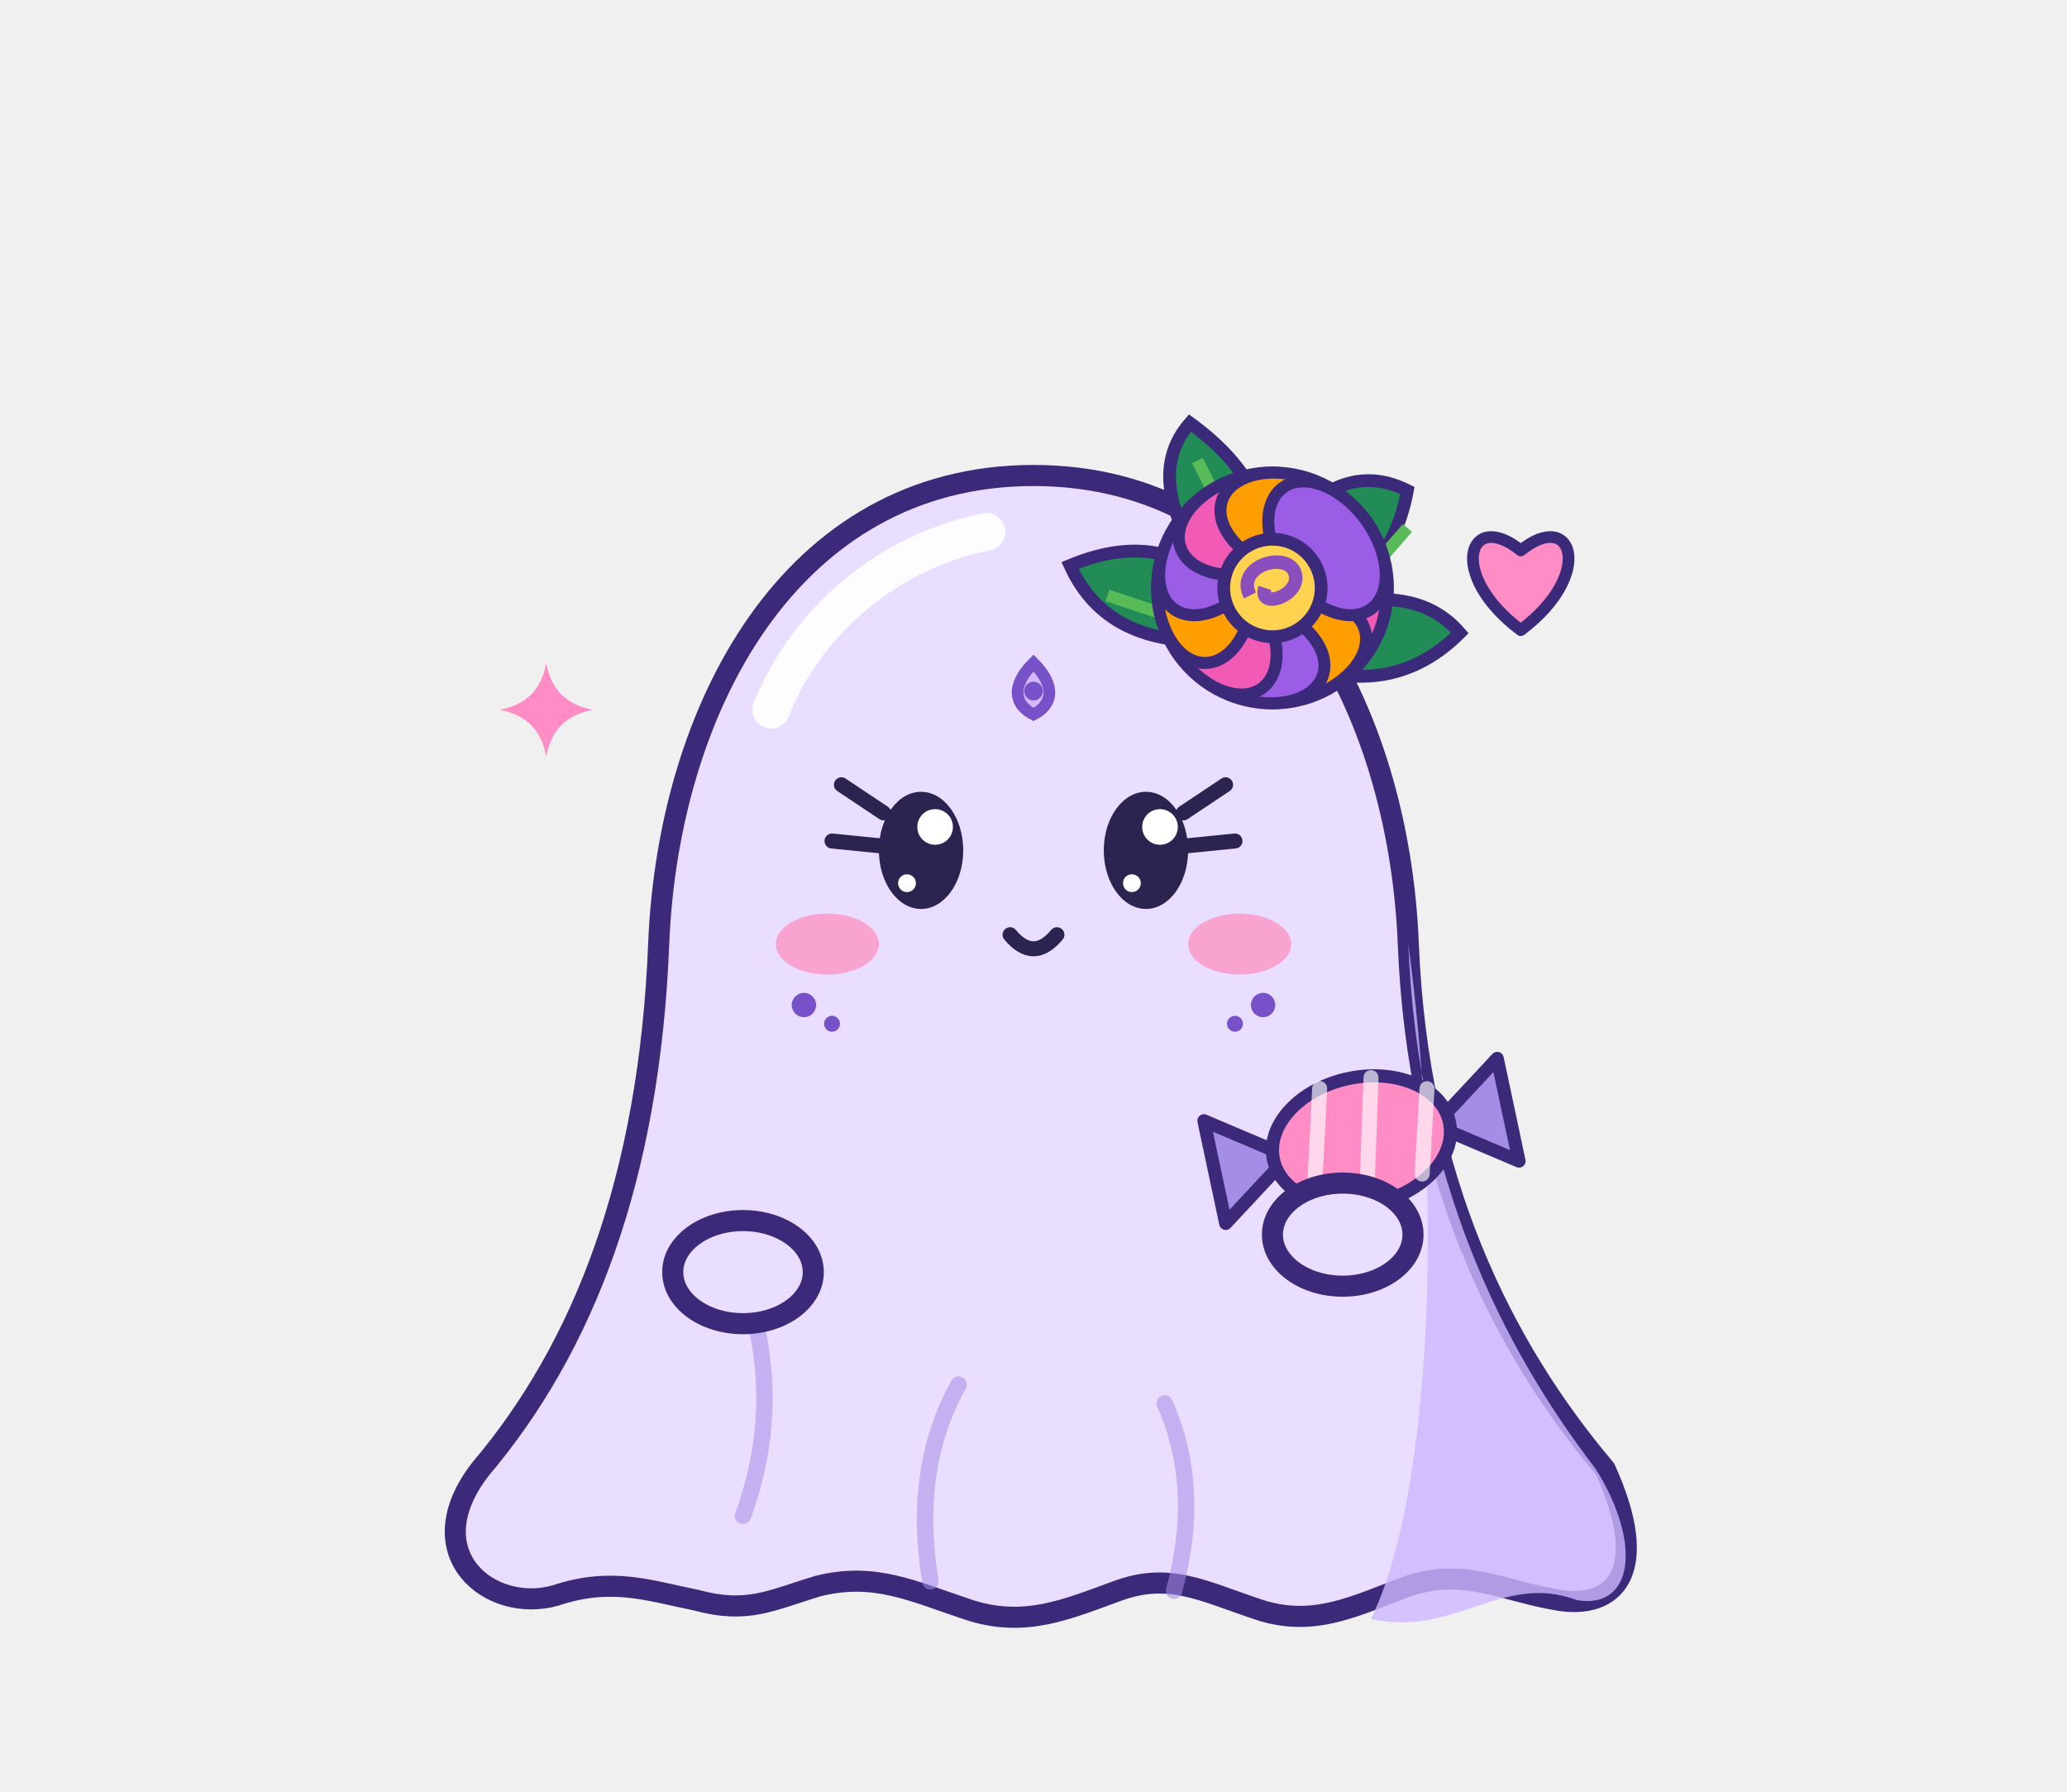
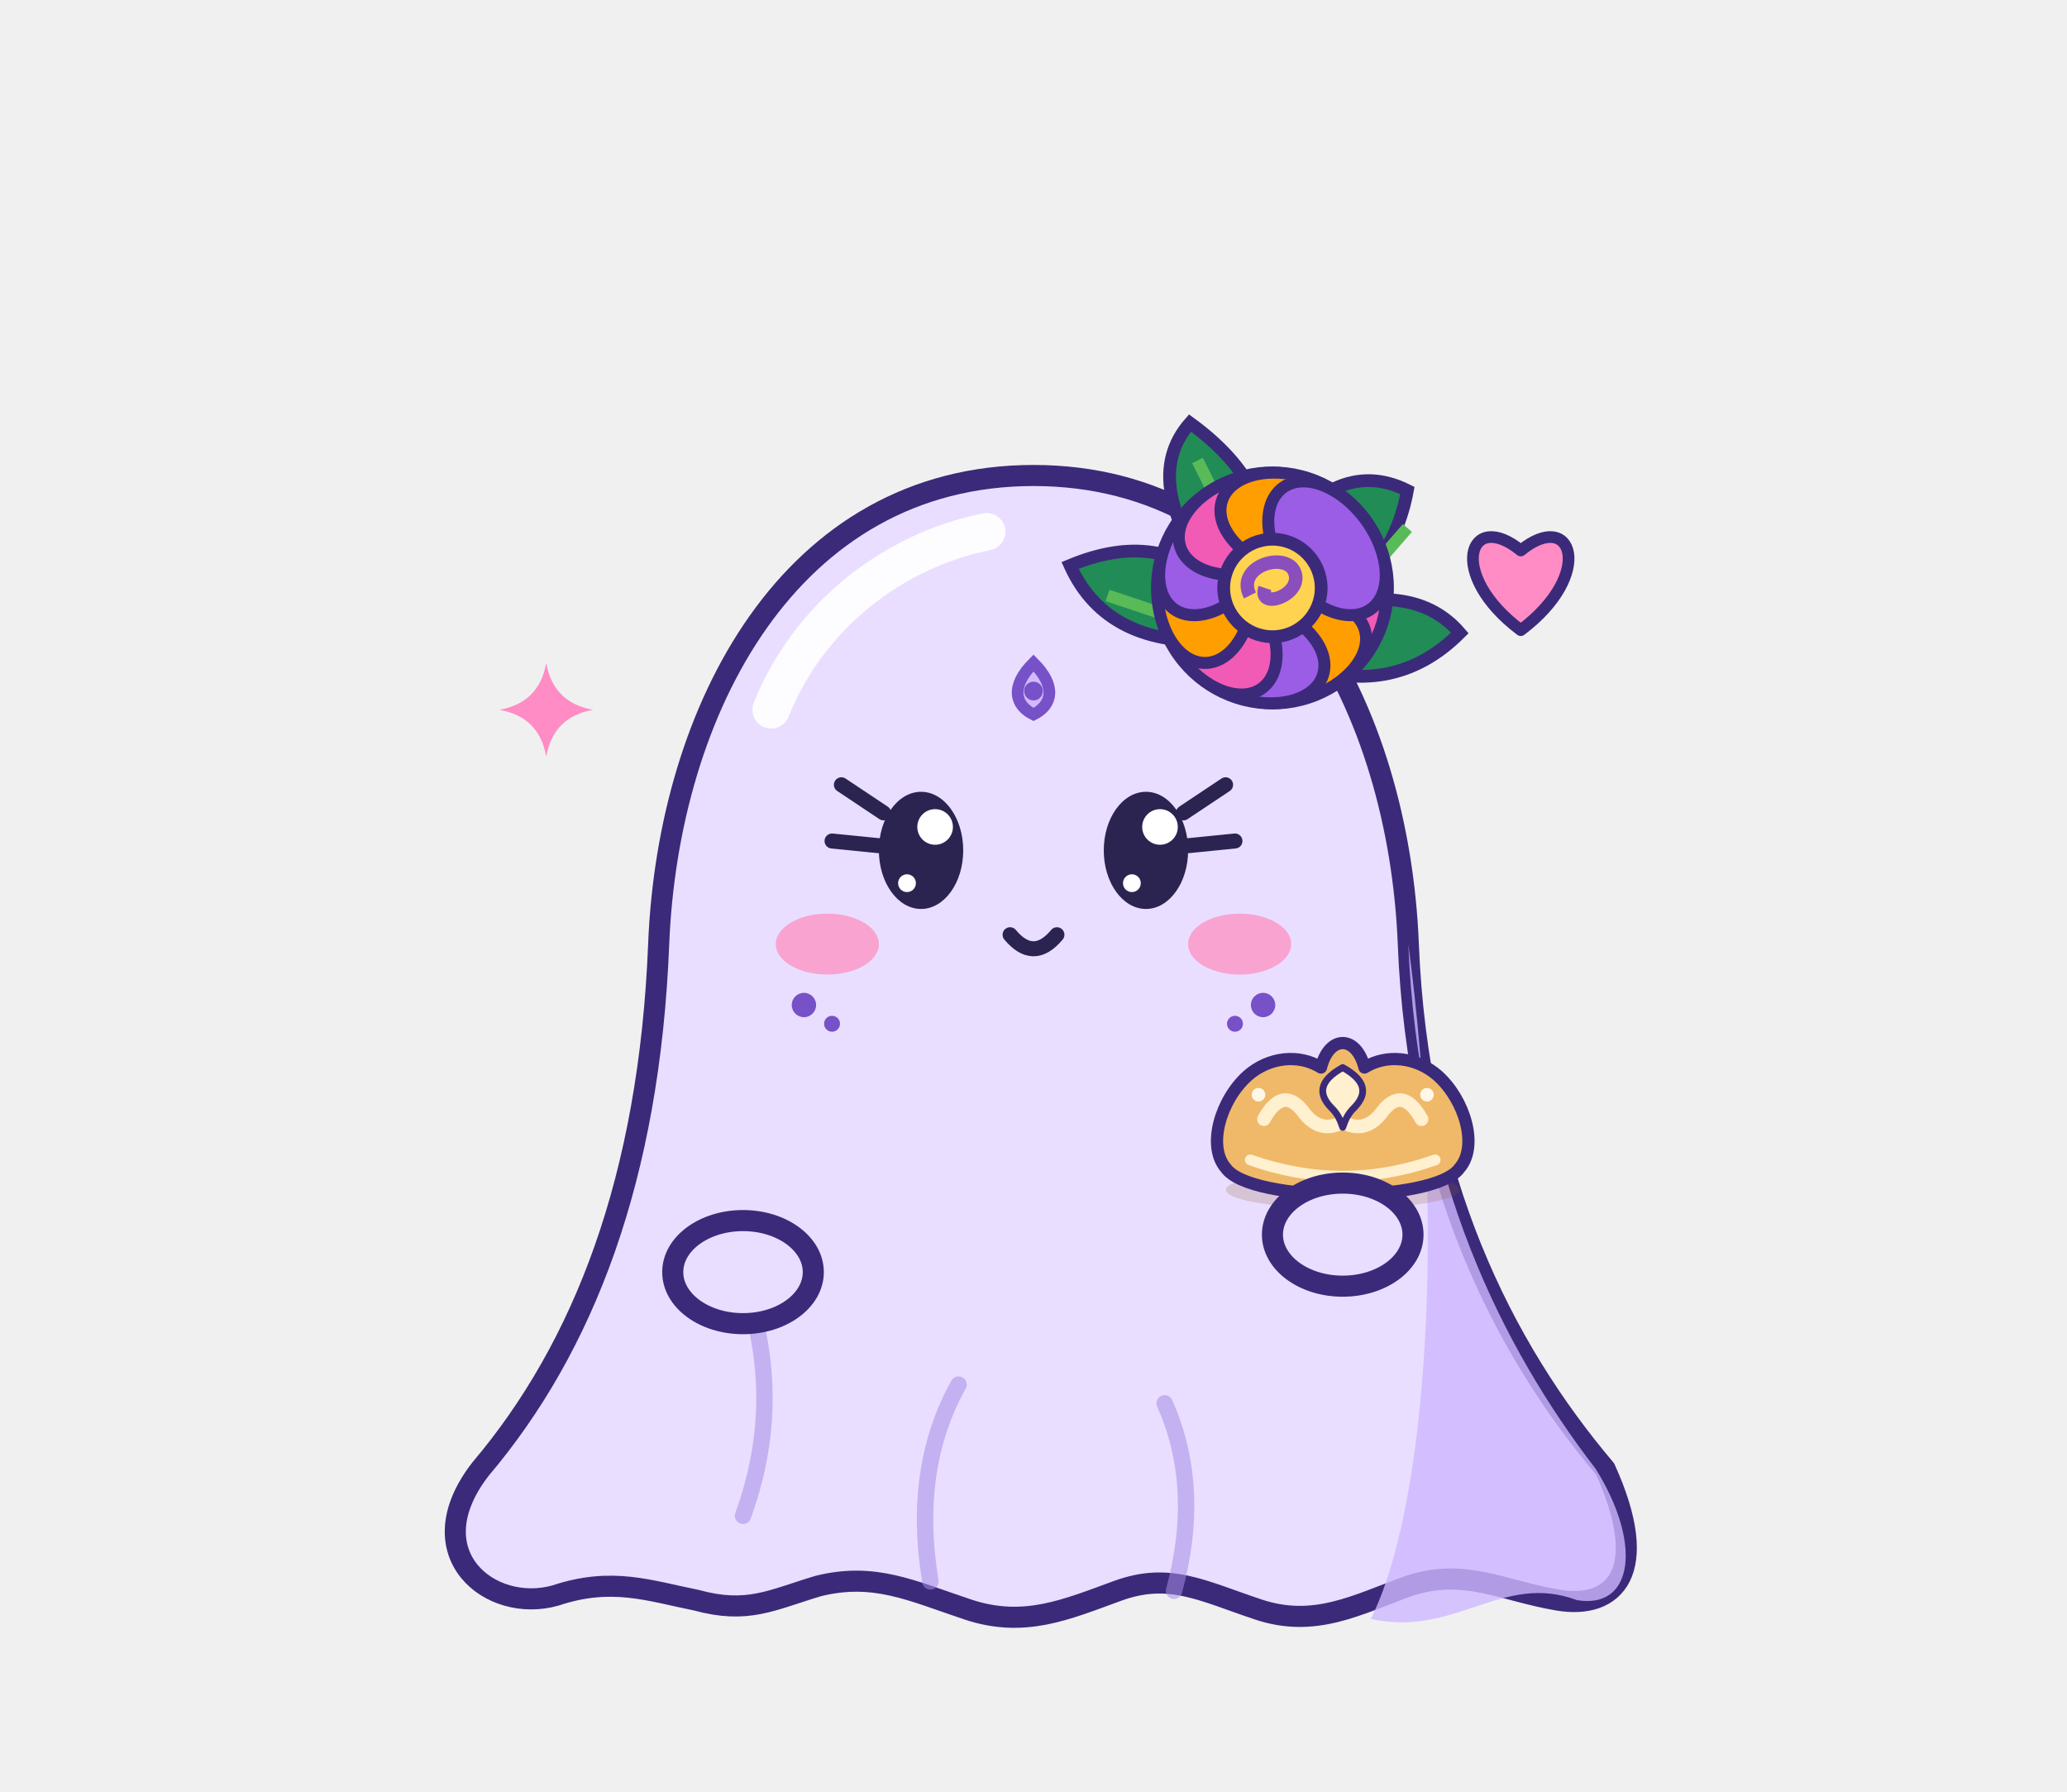
<svg xmlns="http://www.w3.org/2000/svg" viewBox="0 0 300 260" role="img" aria-label="Boo-buddy ghost 2">
  <g>
    <g transform="translate(150 205) scale(.68)">
      <g class="f d2">
        <g class="hop">
          <path d="M0 -200 C-52 -200 -78 -150 -80 -100 C-82 -50 -96 -14 -118 12 C-132 30 -116 43 -102 39 C-90 35 -82 38 -72 40 C-61 43 -56 40 -46 37 C-34 34 -26 38 -14 42 C-2 46 7 42 18 38 C29 34 36 38 48 42 C60 46 69 41 80 37 C92 33 100 38 112 40 C124 42 132 34 122 12 C100 -14 82 -50 80 -100 C78 -150 52 -200 0 -200Z" fill="#E9DEFF" stroke="#3B2A7A" stroke-width="4.5" stroke-linejoin="round" stroke-linecap="round">
            <animate attributeName="d" dur="2.8s" repeatCount="indefinite" calcMode="spline" keyTimes="0;0.33;0.66;1" keySplines=".4 0 .6 1;.4 0 .6 1;.4 0 .6 1" values="M0 -200 C-52 -200 -78 -150 -80 -100 C-82 -50 -96 -14 -118 12 C-132 30 -116 43 -102 39 C-90 35 -82 38 -72 40 C-61 43 -56 40 -46 37 C-34 34 -26 38 -14 42 C-2 46 7 42 18 38 C29 34 36 38 48 42 C60 46 69 41 80 37 C92 33 100 38 112 40 C124 42 132 34 122 12 C100 -14 82 -50 80 -100 C78 -150 52 -200 0 -200Z;M0 -200 C-52 -200 -78 -150 -80 -100 C-82 -50 -96 -14 -118 12 C-132 34 -116 46 -102 41 C-90 36 -82 33 -72 39 C-61 46 -56 43 -46 39 C-34 35 -26 34 -14 39 C-2 44 7 45 18 41 C29 37 36 34 48 39 C60 44 69 45 80 41 C92 37 100 34 112 39 C124 44 132 34 122 12 C100 -14 82 -50 80 -100 C78 -150 52 -200 0 -200Z;M0 -200 C-52 -200 -78 -150 -80 -100 C-82 -50 -96 -14 -118 12 C-132 26 -116 40 -102 37 C-90 34 -82 42 -72 44 C-61 46 -56 37 -46 34 C-34 31 -26 42 -14 45 C-2 48 7 37 18 35 C29 33 36 43 48 45 C60 47 69 37 80 34 C92 31 100 42 112 43 C124 44 132 34 122 12 C100 -14 82 -50 80 -100 C78 -150 52 -200 0 -200Z;M0 -200 C-52 -200 -78 -150 -80 -100 C-82 -50 -96 -14 -118 12 C-132 30 -116 43 -102 39 C-90 35 -82 38 -72 40 C-61 43 -56 40 -46 37 C-34 34 -26 38 -14 42 C-2 46 7 42 18 38 C29 34 36 38 48 42 C60 46 69 41 80 37 C92 33 100 38 112 40 C124 42 132 34 122 12 C100 -14 82 -50 80 -100 C78 -150 52 -200 0 -200Z" />
          </path>
          <path d="M80 -100 C82 -50 100 -14 120 12 C130 28 128 42 116 40 C100 34 90 48 72 44 C84 20 88 -40 80 -100Z" fill="#CDB8FF" opacity=".8" />
          <path d="M-62 22 q8 -22 2 -44 M-22 36 q-4 -24 6 -42 M30 38 q6 -22 -2 -40" stroke="#A58CE6" stroke-width="3.5" fill="none" stroke-linecap="round" opacity=".55" />
          <path d="M-56 -150 C-48 -170 -30 -184 -10 -188" stroke="#fff" stroke-width="8" fill="none" stroke-linecap="round" opacity=".9" />
          <path d="M0 -160 C-5 -155 -4 -151 0 -149 C4 -151 5 -155 0 -160Z" fill="#D2B9FF" stroke="#7751C8" stroke-width="2.5" />
          <circle cx="0" cy="-154" r="2" fill="#7751C8" />
          <g fill="#7751C8">
            <circle cx="-49" cy="-87" r="2.6" />
            <circle cx="-43" cy="-83" r="1.7" />
            <circle cx="49" cy="-87" r="2.6" />
            <circle cx="43" cy="-83" r="1.7" />
          </g>
        </g>
        <g class="eo">
          <ellipse cx="-24" cy="-120" rx="9" ry="12.5" fill="#2B2350" />
          <circle cx="-21" cy="-125" r="3.8" fill="#fff" />
          <circle cx="-27" cy="-113" r="1.9" fill="#fff" />
          <path d="M-32 -128 l-9 -6 M-33 -121 l-10 -1" stroke="#2B2350" stroke-width="3.2" stroke-linecap="round" />
          <ellipse cx="24" cy="-120" rx="9" ry="12.5" fill="#2B2350" />
          <circle cx="27" cy="-125" r="3.8" fill="#fff" />
          <circle cx="21" cy="-113" r="1.9" fill="#fff" />
          <path d="M32 -128 l9 -6 M33 -121 l10 -1" stroke="#2B2350" stroke-width="3.2" stroke-linecap="round" />
        </g>
        <g class="eh" opacity="0">
          <path d="M-34 -116 Q-24 -130 -14 -116 M14 -116 Q24 -130 34 -116" stroke="#2B2350" stroke-width="4.5" fill="none" stroke-linecap="round" />
          <path d="M-36 -124 l-8 -5 M36 -124 l8 -5" stroke="#2B2350" stroke-width="3.2" stroke-linecap="round" />
        </g>
        <ellipse cx="-44" cy="-100" rx="11" ry="6.5" fill="#FF8FC0" opacity=".75" />
        <ellipse cx="44" cy="-100" rx="11" ry="6.5" fill="#FF8FC0" opacity=".75" />
        <path d="M-5 -102 Q0 -96 5 -102" stroke="#2B2350" stroke-width="3.2" fill="none" stroke-linecap="round" />
        <g class="head-flower" transform="translate(51 -176) scale(1.6)">
          <path d="M-7 7 Q-22 8 -27 -3 Q-15 -8 -7 0 Q-18 -14 -11 -22 Q0 -14 -1 -4 Q8 -18 18 -13 Q16 -2 6 3 Q19 -1 25 6 Q16 15 3 10Z" fill="#218C55" stroke="#3B2A7A" stroke-width="1.7" />
          <path d="M-22 1 L-7 6 M-10 -17 L-3 -3 M18 -8 L5 7" fill="none" stroke="#58BB58" stroke-width="1.6" />
          <ellipse cx="9.00" cy="0.00" rx="6.4" ry="10" transform="rotate(0 9.00 0.00)" fill="#9B5DE5" stroke="#3B2A7A" stroke-width="1.6" />
          <ellipse cx="7.28" cy="5.29" rx="6.4" ry="10" transform="rotate(36 7.28 5.29)" fill="#F15BB5" stroke="#3B2A7A" stroke-width="1.6" />
          <ellipse cx="2.78" cy="8.56" rx="6.4" ry="10" transform="rotate(72 2.78 8.56)" fill="#FF9E00" stroke="#3B2A7A" stroke-width="1.6" />
          <ellipse cx="-2.78" cy="8.56" rx="6.4" ry="10" transform="rotate(108 -2.78 8.56)" fill="#9B5DE5" stroke="#3B2A7A" stroke-width="1.6" />
          <ellipse cx="-7.28" cy="5.29" rx="6.4" ry="10" transform="rotate(144 -7.28 5.29)" fill="#F15BB5" stroke="#3B2A7A" stroke-width="1.6" />
          <ellipse cx="-9.00" cy="0.00" rx="6.4" ry="10" transform="rotate(180 -9.00 0.00)" fill="#FF9E00" stroke="#3B2A7A" stroke-width="1.6" />
          <ellipse cx="-7.28" cy="-5.29" rx="6.4" ry="10" transform="rotate(216 -7.28 -5.29)" fill="#9B5DE5" stroke="#3B2A7A" stroke-width="1.6" />
          <ellipse cx="-2.78" cy="-8.56" rx="6.4" ry="10" transform="rotate(252 -2.78 -8.56)" fill="#F15BB5" stroke="#3B2A7A" stroke-width="1.6" />
          <ellipse cx="2.78" cy="-8.56" rx="6.4" ry="10" transform="rotate(288 2.78 -8.56)" fill="#FF9E00" stroke="#3B2A7A" stroke-width="1.6" />
          <ellipse cx="7.28" cy="-5.29" rx="6.4" ry="10" transform="rotate(324 7.28 -5.29)" fill="#9B5DE5" stroke="#3B2A7A" stroke-width="1.6" />
          <circle r="6.5" fill="#FFD34F" stroke="#3B2A7A" stroke-width="1.7" />
          <path d="M-3 1 C-5 -3 2 -5 3 -2 C4 1 -2 3 -1 0" fill="none" stroke="#8A4FBD" stroke-width="1.8" />
        </g>
-         <g class="spin">
-           <g transform="translate(70 -58) rotate(-12) scale(0.8)">
-             <path d="M-20 0 L-40 -14 L-40 14Z M20 0 L40 -14 L40 14Z" fill="#A58CE6" stroke="#3B2A7A" stroke-width="3.5" stroke-linejoin="round" stroke-linecap="round" />
-             <ellipse rx="24" ry="17" fill="#FF8CC4" stroke="#3B2A7A" stroke-width="3.5" stroke-linejoin="round" stroke-linecap="round" />
-             <path d="M-8 -16 L-16 14 M6 -16 L-2 16 M20 -10 L14 12" stroke="#fff" stroke-width="4" opacity=".65" stroke-linecap="round" />
-           </g>
+         <g transform="translate(66 -58) scale(.58)" class="dia-prop pan-de-muerto">
+           <ellipse cx="0" cy="18" rx="43" ry="7" fill="#8E542C" opacity=".2" />
+           <path d="M-43 10 C-50 2 -45 -15 -35 -24 C-27 -31 -16 -32 -8 -27 C-5 -39 5 -39 8 -27 C16 -32 27 -31 35 -24 C45 -15 50 2 43 10 C34 23 -34 23 -43 10Z" fill="#EFB969" stroke="#3B2A7A" stroke-width="4.5" stroke-linejoin="round" />
+           <path d="M-34 7 Q0 19 34 7" fill="none" stroke="#FFF0D0" stroke-width="4" stroke-linecap="round" />
+           <path d="M-29 -8 C-24 -17 -19 -17 -14 -10 C-10 -5 -5 -4 0 -7 C5 -4 10 -5 14 -10 C19 -17 24 -17 29 -8" fill="none" stroke="#FFF0D0" stroke-width="5" stroke-linecap="round" stroke-linejoin="round" />
+           <path d="M0 -27 C-9 -22 -9 -17 -4 -12 C-2 -10 -1 -8 0 -5 C1 -8 2 -10 4 -12 C9 -17 9 -22 0 -27Z" fill="#FFF0D0" stroke="#3B2A7A" stroke-width="2.5" stroke-linejoin="round" />
+           <circle cx="-31" cy="-17" r="2.5" fill="#FFF8E8" />
+           <circle cx="31" cy="-17" r="2.5" fill="#FFF8E8" />
        </g>
        <ellipse cx="-62" cy="-30" rx="15" ry="11" fill="#E9DEFF" stroke="#3B2A7A" stroke-width="4.5" stroke-linejoin="round" stroke-linecap="round" />
        <ellipse cx="66" cy="-38" rx="15" ry="11" fill="#E9DEFF" stroke="#3B2A7A" stroke-width="4.5" stroke-linejoin="round" stroke-linecap="round" />
        <path transform="translate(104 -176) scale(1)" d="M0 9 C-16 -3 -11 -17 0 -8 C11 -17 16 -3 0 9Z" fill="#FF8CC4" stroke="#3B2A7A" stroke-width="2.5" stroke-linejoin="round" />
        <path transform="translate(-104 -150) scale(1)" d="M0 -10 Q1.5 -1.5 10 0 Q1.5 1.5 0 10 Q-1.5 1.5 -10 0 Q-1.5 -1.5 0 -10Z" fill="#FF8CC4" />
      </g>
    </g>
  </g>
</svg>
